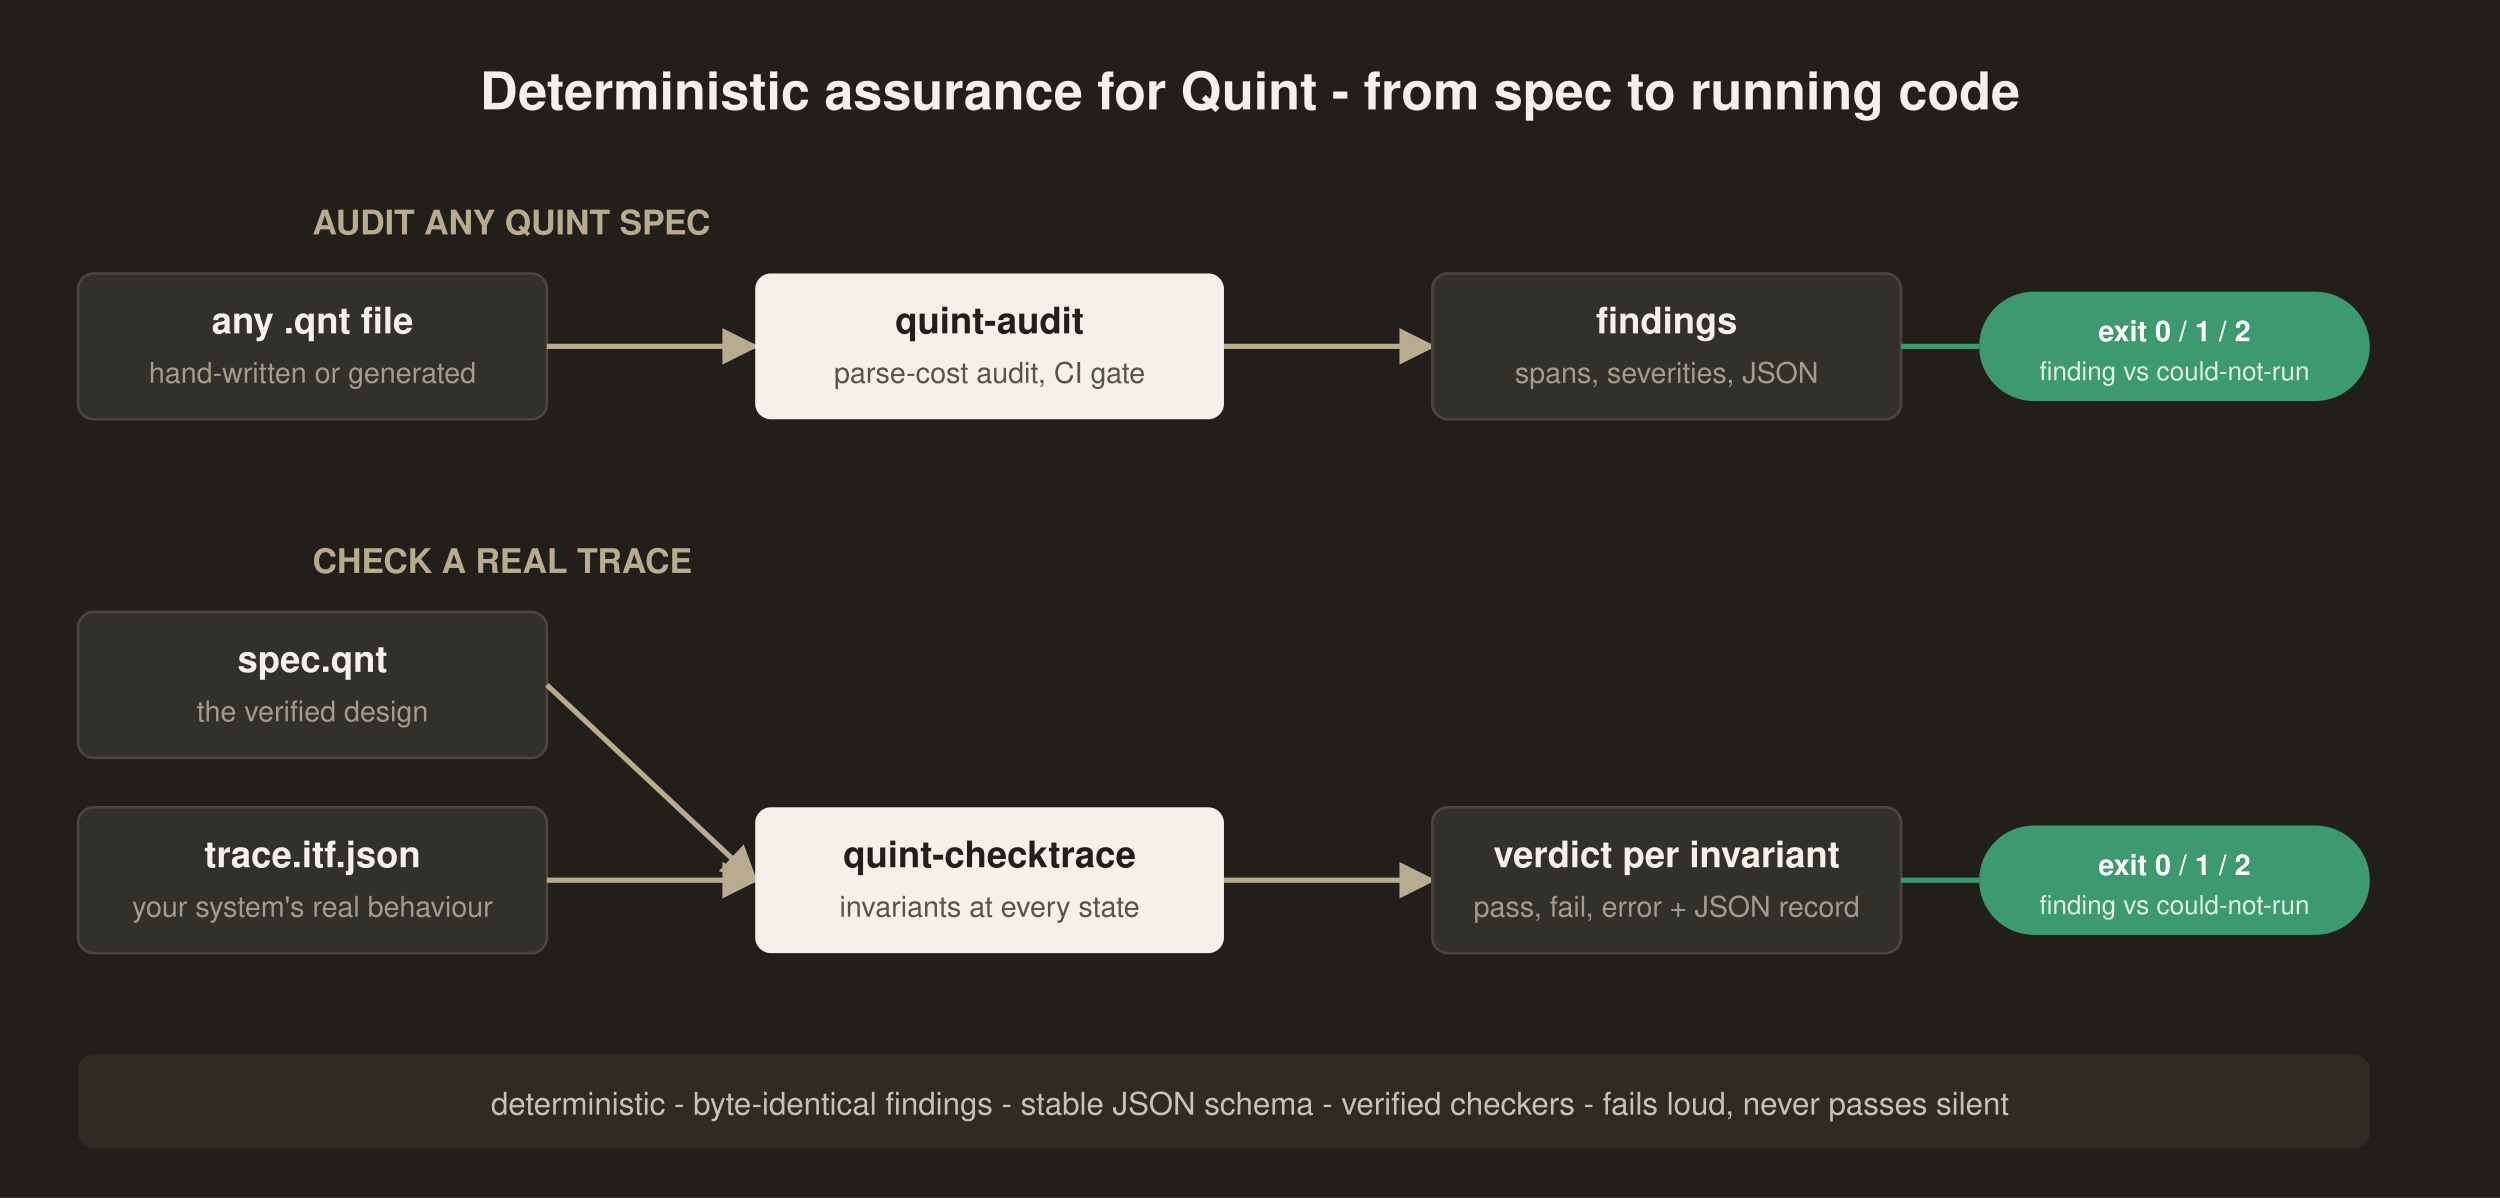
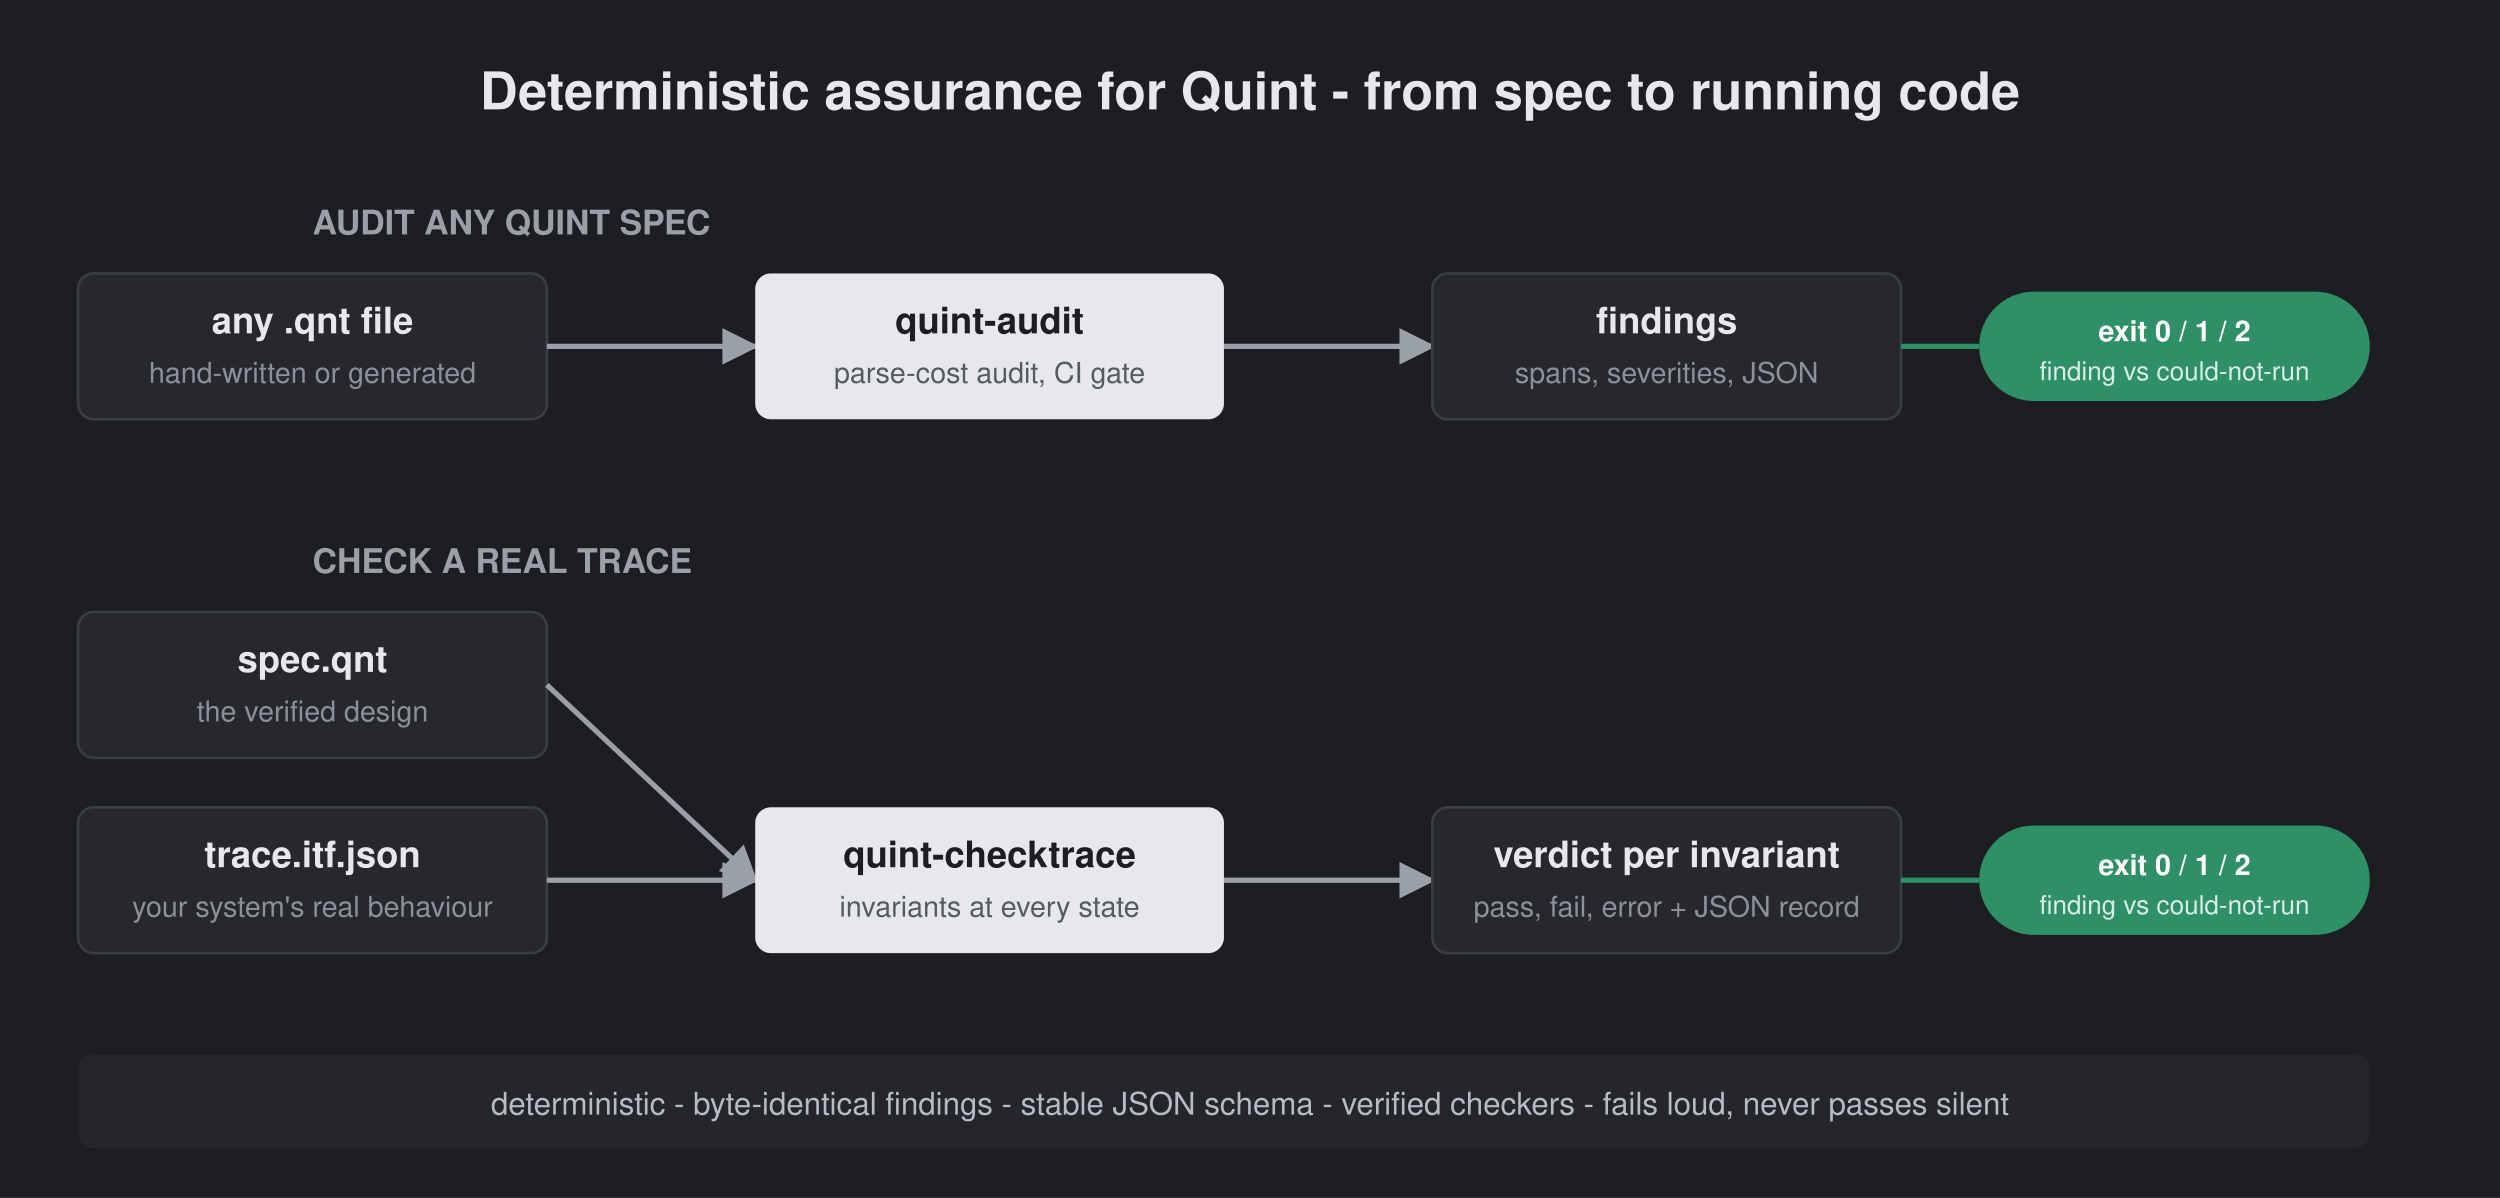
<svg xmlns="http://www.w3.org/2000/svg" width="960" height="460" viewBox="0 0 960 460" font-family="Helvetica, Arial, sans-serif">
-   <rect width="960" height="460" fill="#221f1a" />
-   <text x="480" y="42" text-anchor="middle" font-size="20" font-weight="bold" fill="#f4f1ea">Deterministic assurance for Quint - from spec to running code</text>
-   <text x="120" y="90" font-size="13" font-weight="bold" fill="#b8ab8f">AUDIT ANY QUINT SPEC</text>
-   <rect x="30" y="105" width="180" height="56" rx="6" fill="#32302a" stroke="#4a463e" />
-   <text x="120" y="128" text-anchor="middle" font-size="14" font-weight="bold" fill="#f4f1ea">any .qnt file</text>
-   <text x="120" y="147" text-anchor="middle" font-size="11" fill="#a39b8b">hand-written or generated</text>
-   <line x1="210" y1="133" x2="290" y2="133" stroke="#b8ab8f" stroke-width="2" marker-end="url(#arrow)" />
-   <rect x="290" y="105" width="180" height="56" rx="6" fill="#f4f1ea" />
-   <text x="380" y="128" text-anchor="middle" font-size="14" font-weight="bold" fill="#221f1a">quint-audit</text>
-   <text x="380" y="147" text-anchor="middle" font-size="11" fill="#5a5245">parse-cost audit, CI gate</text>
-   <line x1="470" y1="133" x2="550" y2="133" stroke="#b8ab8f" stroke-width="2" marker-end="url(#arrow)" />
-   <rect x="550" y="105" width="180" height="56" rx="6" fill="#32302a" stroke="#4a463e" />
-   <text x="640" y="128" text-anchor="middle" font-size="14" font-weight="bold" fill="#f4f1ea">findings</text>
-   <text x="640" y="147" text-anchor="middle" font-size="11" fill="#a39b8b">spans, severities, JSON</text>
-   <rect x="760" y="112" width="150" height="42" rx="21" fill="#3d9970" />
+   <rect width="960" height="460" fill="#1c1e22" />
+   <text x="480" y="42" text-anchor="middle" font-size="20" font-weight="bold" fill="#e6e8eb">Deterministic assurance for Quint - from spec to running code</text>
+   <text x="120" y="90" font-size="13" font-weight="bold" fill="#9aa0a8">AUDIT ANY QUINT SPEC</text>
+   <rect x="30" y="105" width="180" height="56" rx="6" fill="#26282d" stroke="#3a3d44" />
+   <text x="120" y="128" text-anchor="middle" font-size="14" font-weight="bold" fill="#e6e8eb">any .qnt file</text>
+   <text x="120" y="147" text-anchor="middle" font-size="11" fill="#8b9099">hand-written or generated</text>
+   <line x1="210" y1="133" x2="290" y2="133" stroke="#9aa0a8" stroke-width="2" marker-end="url(#arrow)" />
+   <rect x="290" y="105" width="180" height="56" rx="6" fill="#e6e8eb" />
+   <text x="380" y="128" text-anchor="middle" font-size="14" font-weight="bold" fill="#1c1e22">quint-audit</text>
+   <text x="380" y="147" text-anchor="middle" font-size="11" fill="#565b63">parse-cost audit, CI gate</text>
+   <line x1="470" y1="133" x2="550" y2="133" stroke="#9aa0a8" stroke-width="2" marker-end="url(#arrow)" />
+   <rect x="550" y="105" width="180" height="56" rx="6" fill="#26282d" stroke="#3a3d44" />
+   <text x="640" y="128" text-anchor="middle" font-size="14" font-weight="bold" fill="#e6e8eb">findings</text>
+   <text x="640" y="147" text-anchor="middle" font-size="11" fill="#8b9099">spans, severities, JSON</text>
+   <rect x="760" y="112" width="150" height="42" rx="21" fill="#2f8f66" />
  <text x="835" y="131" text-anchor="middle" font-size="11" font-weight="bold" fill="#ffffff">exit 0 / 1 / 2</text>
-   <text x="835" y="146" text-anchor="middle" font-size="10" fill="#dff0e7">finding vs could-not-run</text>
-   <line x1="730" y1="133" x2="760" y2="133" stroke="#3d9970" stroke-width="2" />
-   <text x="120" y="220" font-size="13" font-weight="bold" fill="#b8ab8f">CHECK A REAL TRACE</text>
-   <rect x="30" y="235" width="180" height="56" rx="6" fill="#32302a" stroke="#4a463e" />
-   <text x="120" y="258" text-anchor="middle" font-size="14" font-weight="bold" fill="#f4f1ea">spec.qnt</text>
-   <text x="120" y="277" text-anchor="middle" font-size="11" fill="#a39b8b">the verified design</text>
-   <rect x="30" y="310" width="180" height="56" rx="6" fill="#32302a" stroke="#4a463e" />
-   <text x="120" y="333" text-anchor="middle" font-size="14" font-weight="bold" fill="#f4f1ea">trace.itf.json</text>
-   <text x="120" y="352" text-anchor="middle" font-size="11" fill="#a39b8b">your system's real behaviour</text>
-   <line x1="210" y1="263" x2="290" y2="338" stroke="#b8ab8f" stroke-width="2" marker-end="url(#arrow)" />
-   <line x1="210" y1="338" x2="290" y2="338" stroke="#b8ab8f" stroke-width="2" marker-end="url(#arrow)" />
-   <rect x="290" y="310" width="180" height="56" rx="6" fill="#f4f1ea" />
-   <text x="380" y="333" text-anchor="middle" font-size="14" font-weight="bold" fill="#221f1a">quint-checktrace</text>
-   <text x="380" y="352" text-anchor="middle" font-size="11" fill="#5a5245">invariants at every state</text>
-   <line x1="470" y1="338" x2="550" y2="338" stroke="#b8ab8f" stroke-width="2" marker-end="url(#arrow)" />
-   <rect x="550" y="310" width="180" height="56" rx="6" fill="#32302a" stroke="#4a463e" />
-   <text x="640" y="333" text-anchor="middle" font-size="14" font-weight="bold" fill="#f4f1ea">verdict per invariant</text>
-   <text x="640" y="352" text-anchor="middle" font-size="11" fill="#a39b8b">pass, fail, error + JSON record</text>
-   <rect x="760" y="317" width="150" height="42" rx="21" fill="#3d9970" />
+   <text x="835" y="146" text-anchor="middle" font-size="10" fill="#d8efe3">finding vs could-not-run</text>
+   <line x1="730" y1="133" x2="760" y2="133" stroke="#2f8f66" stroke-width="2" />
+   <text x="120" y="220" font-size="13" font-weight="bold" fill="#9aa0a8">CHECK A REAL TRACE</text>
+   <rect x="30" y="235" width="180" height="56" rx="6" fill="#26282d" stroke="#3a3d44" />
+   <text x="120" y="258" text-anchor="middle" font-size="14" font-weight="bold" fill="#e6e8eb">spec.qnt</text>
+   <text x="120" y="277" text-anchor="middle" font-size="11" fill="#8b9099">the verified design</text>
+   <rect x="30" y="310" width="180" height="56" rx="6" fill="#26282d" stroke="#3a3d44" />
+   <text x="120" y="333" text-anchor="middle" font-size="14" font-weight="bold" fill="#e6e8eb">trace.itf.json</text>
+   <text x="120" y="352" text-anchor="middle" font-size="11" fill="#8b9099">your system's real behaviour</text>
+   <line x1="210" y1="263" x2="290" y2="338" stroke="#9aa0a8" stroke-width="2" marker-end="url(#arrow)" />
+   <line x1="210" y1="338" x2="290" y2="338" stroke="#9aa0a8" stroke-width="2" marker-end="url(#arrow)" />
+   <rect x="290" y="310" width="180" height="56" rx="6" fill="#e6e8eb" />
+   <text x="380" y="333" text-anchor="middle" font-size="14" font-weight="bold" fill="#1c1e22">quint-checktrace</text>
+   <text x="380" y="352" text-anchor="middle" font-size="11" fill="#565b63">invariants at every state</text>
+   <line x1="470" y1="338" x2="550" y2="338" stroke="#9aa0a8" stroke-width="2" marker-end="url(#arrow)" />
+   <rect x="550" y="310" width="180" height="56" rx="6" fill="#26282d" stroke="#3a3d44" />
+   <text x="640" y="333" text-anchor="middle" font-size="14" font-weight="bold" fill="#e6e8eb">verdict per invariant</text>
+   <text x="640" y="352" text-anchor="middle" font-size="11" fill="#8b9099">pass, fail, error + JSON record</text>
+   <rect x="760" y="317" width="150" height="42" rx="21" fill="#2f8f66" />
  <text x="835" y="336" text-anchor="middle" font-size="11" font-weight="bold" fill="#ffffff">exit 0 / 1 / 2</text>
-   <text x="835" y="351" text-anchor="middle" font-size="10" fill="#dff0e7">finding vs could-not-run</text>
-   <line x1="730" y1="338" x2="760" y2="338" stroke="#3d9970" stroke-width="2" />
-   <rect x="30" y="405" width="880" height="36" rx="6" fill="#2e2b25" />
-   <text x="480" y="428" text-anchor="middle" font-size="12" fill="#c9c2b4">deterministic - byte-identical findings - stable JSON schema - verified checkers - fails loud, never passes silent</text>
+   <text x="835" y="351" text-anchor="middle" font-size="10" fill="#d8efe3">finding vs could-not-run</text>
+   <line x1="730" y1="338" x2="760" y2="338" stroke="#2f8f66" stroke-width="2" />
+   <rect x="30" y="405" width="880" height="36" rx="6" fill="#24262b" />
+   <text x="480" y="428" text-anchor="middle" font-size="12" fill="#b6bcc4">deterministic - byte-identical findings - stable JSON schema - verified checkers - fails loud, never passes silent</text>
  <defs>
    <marker id="arrow" viewBox="0 0 10 10" refX="9" refY="5" markerWidth="7" markerHeight="7" orient="auto-start-reverse">
-       <path d="M 0 0 L 10 5 L 0 10 z" fill="#b8ab8f" />
+       <path d="M 0 0 L 10 5 L 0 10 z" fill="#9aa0a8" />
    </marker>
  </defs>
</svg>
